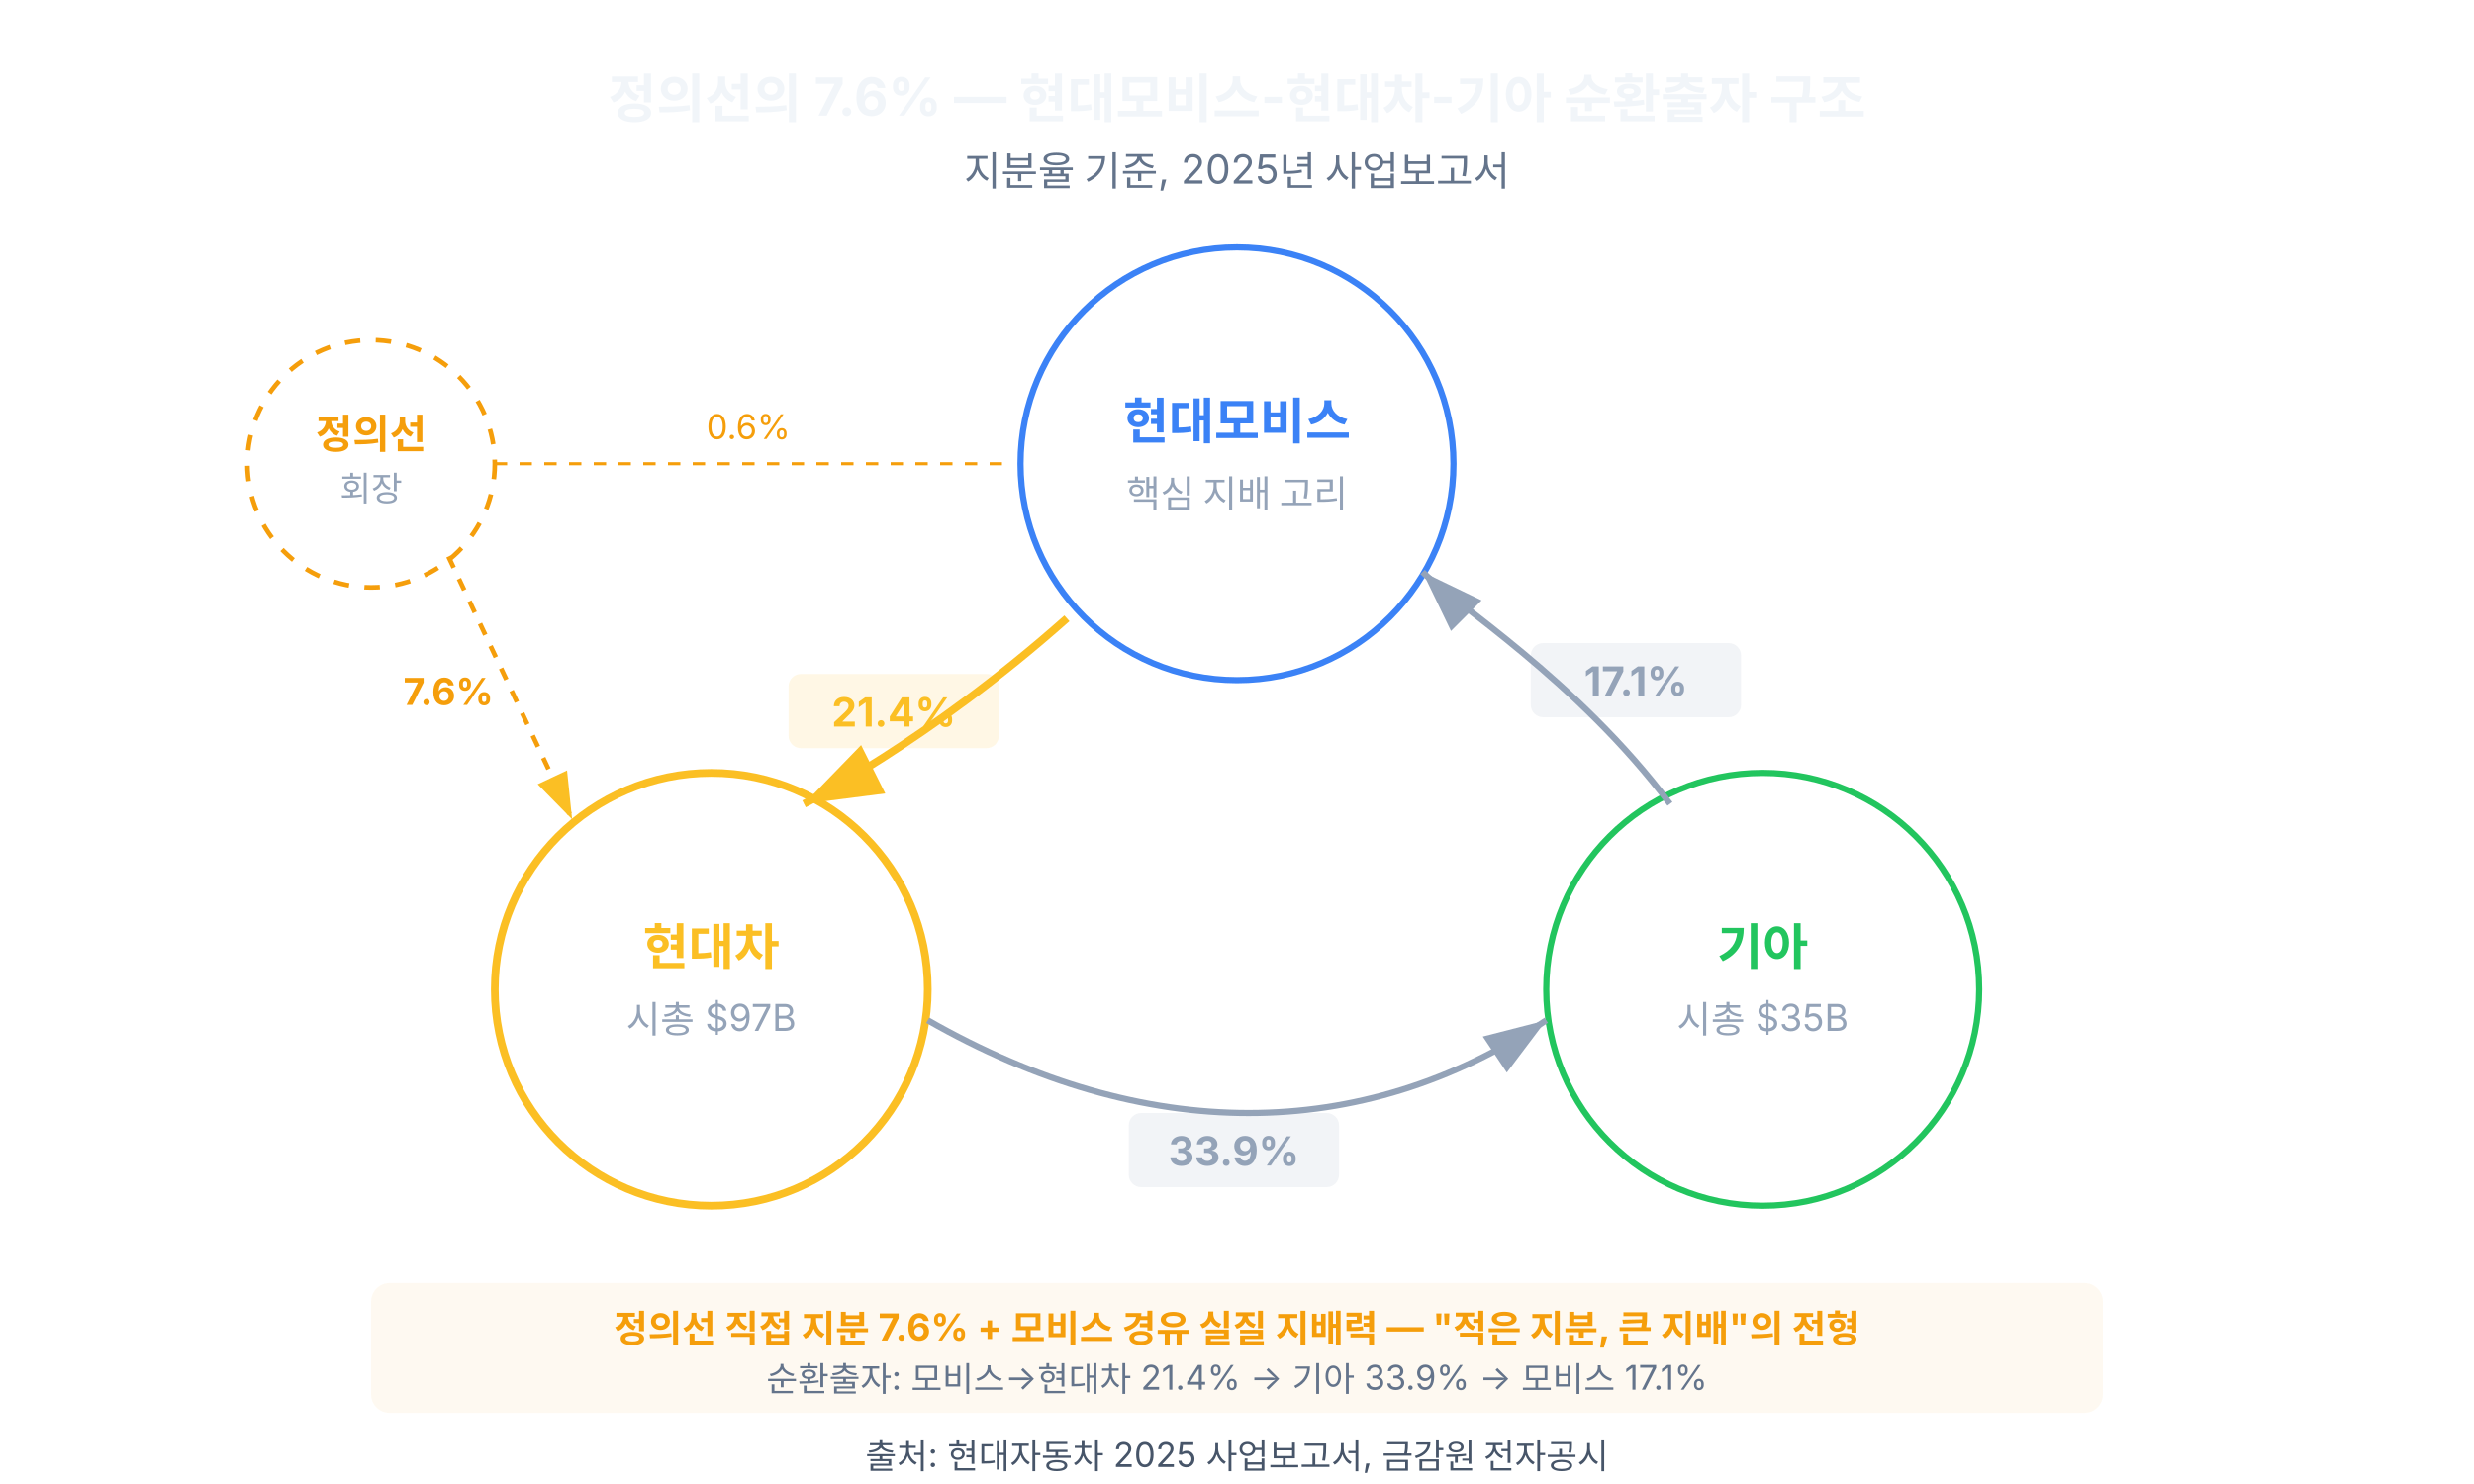
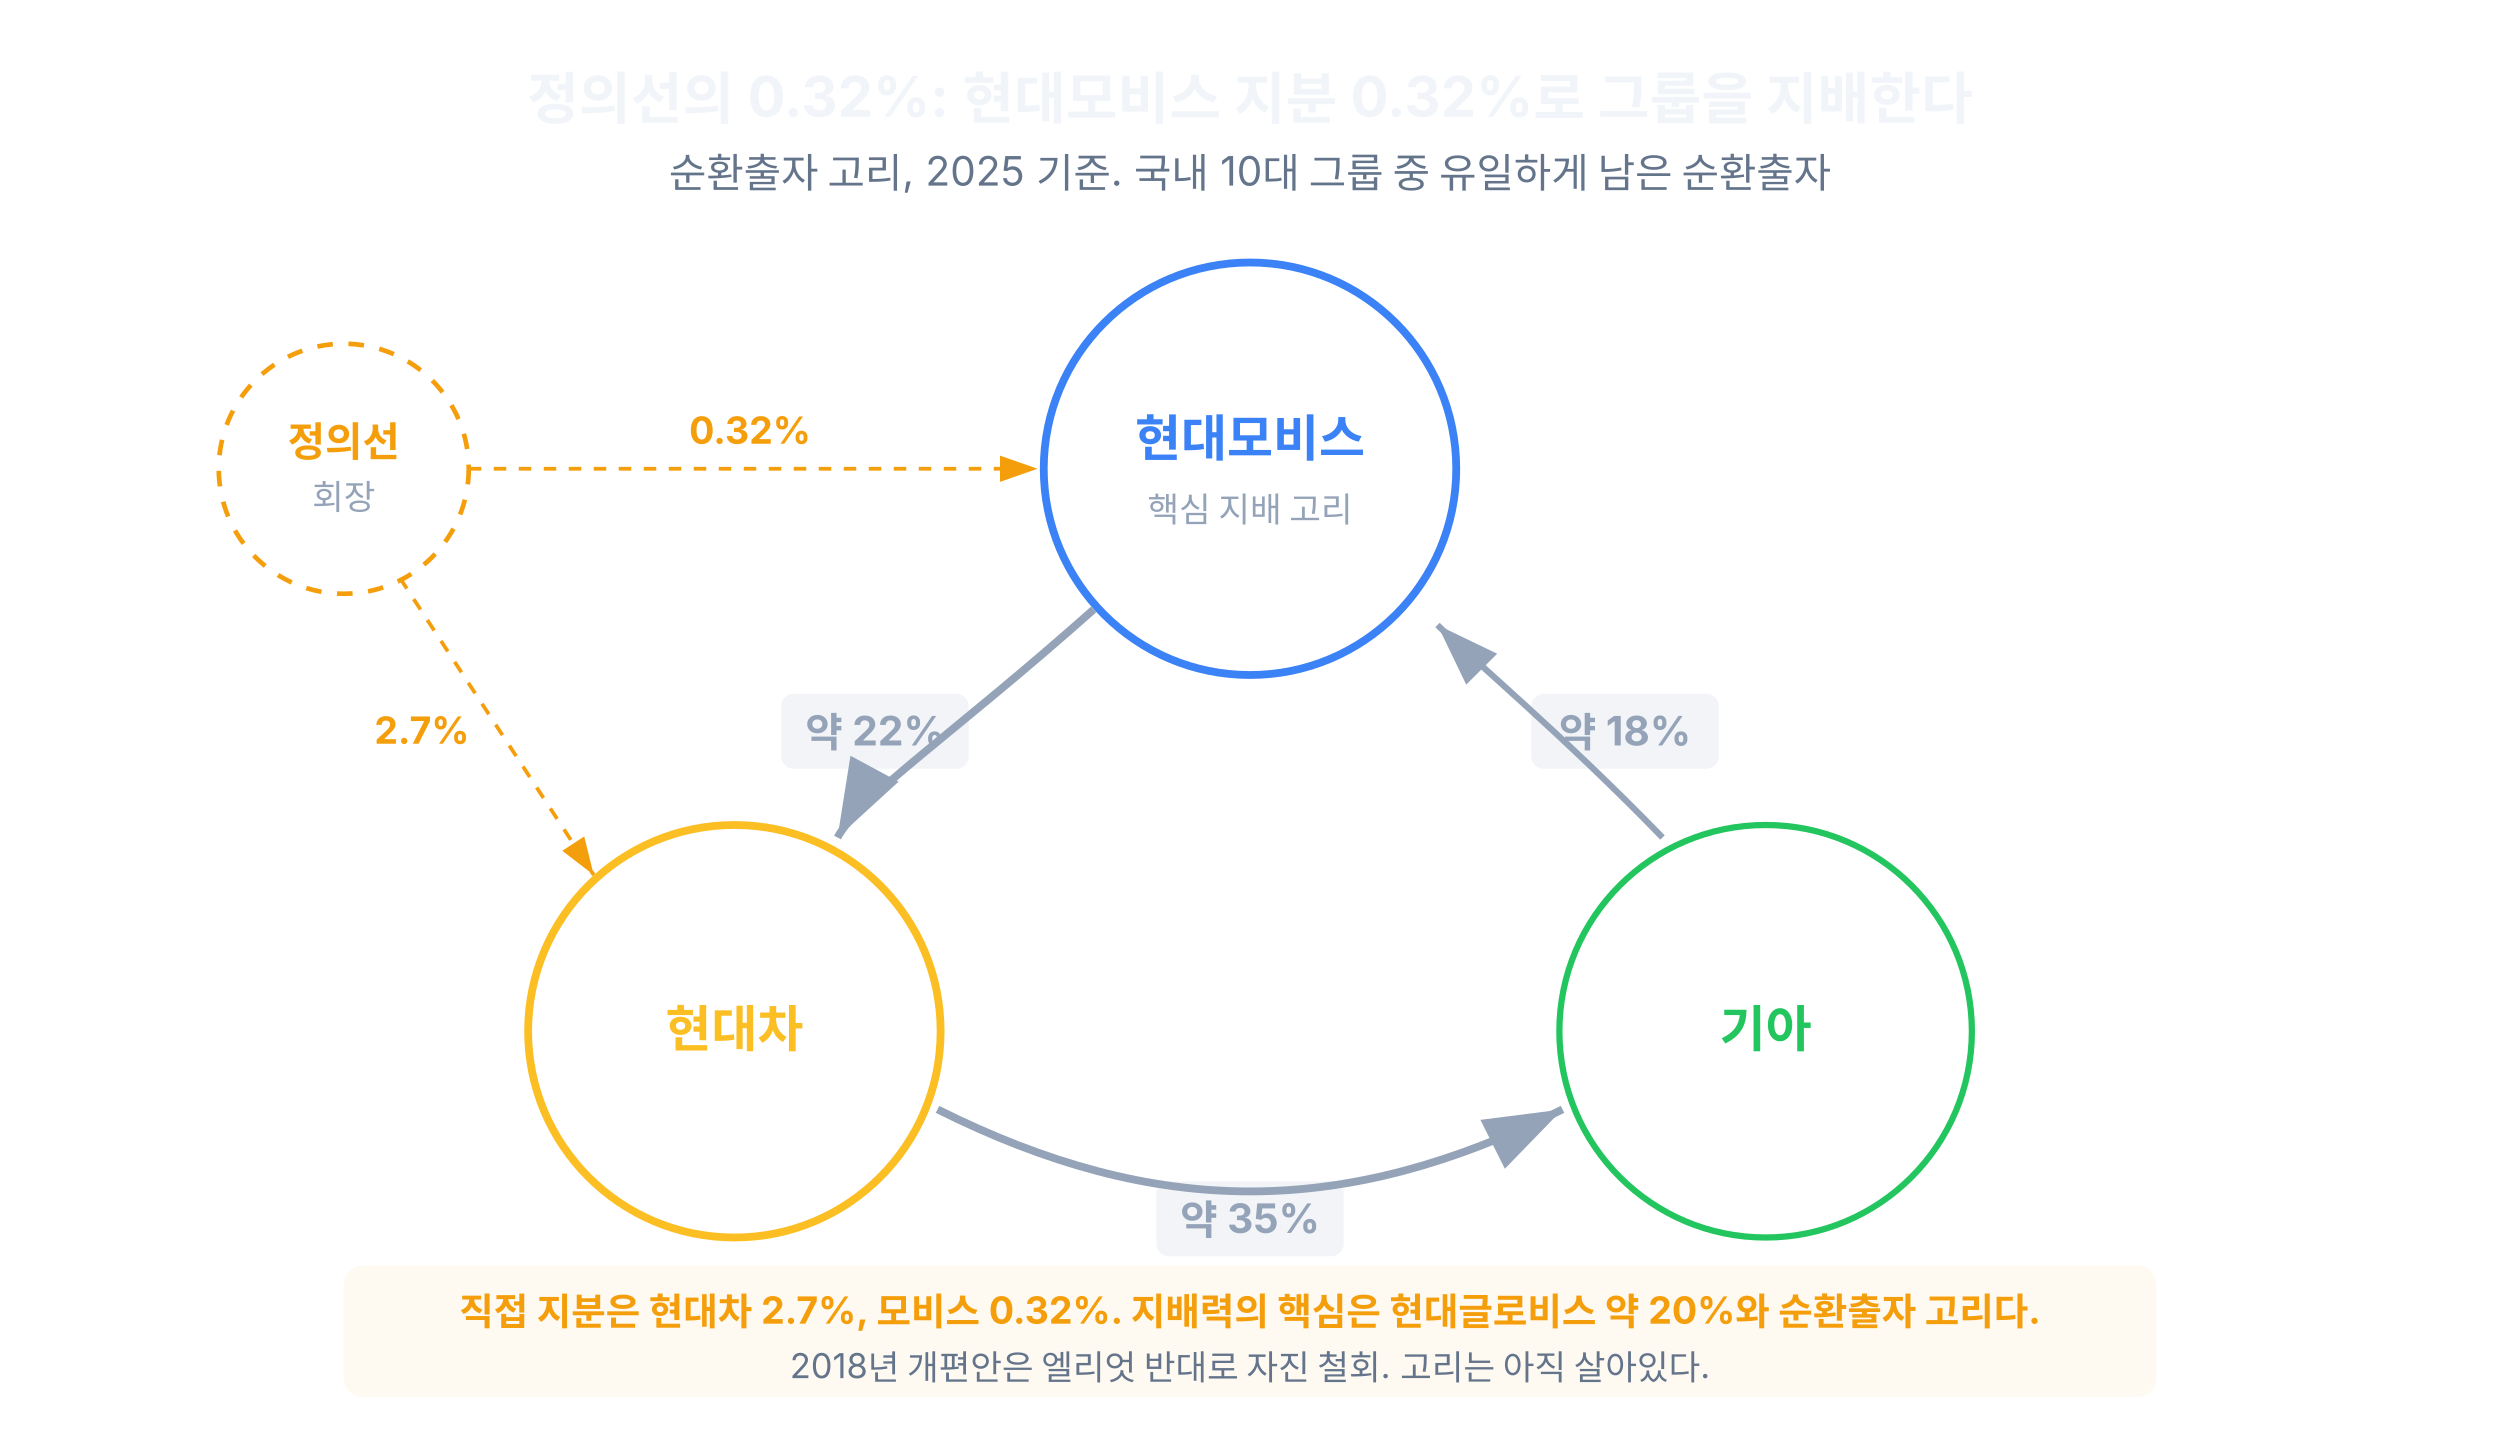
- <svg xmlns="http://www.w3.org/2000/svg" viewBox="0 0 800 480" style="background:#0a0e1a;font-family:-apple-system,'Segoe UI',sans-serif">
-   <text x="400" y="38" fill="#f1f5f9" font-size="17" font-weight="bold" text-anchor="middle">정의선의 7.6% — 현대모비스-현대차-기아 순환출자 구조</text>
-   <text x="400" y="60" fill="#64748b" font-size="13" text-anchor="middle">지분율 기준, 2025년 사업보고서</text>
+ <svg xmlns="http://www.w3.org/2000/svg" viewBox="0 0 800 460" style="background:#0a0e1a;font-family:-apple-system,'Segoe UI',sans-serif">
+   <text x="400" y="38" fill="#f1f5f9" font-size="18" font-weight="bold" text-anchor="middle">정의선의 0.32%: 현대모비스 지분 0.32%로 그룹을 지배한다</text>
+   <text x="400" y="60" fill="#64748b" font-size="13" text-anchor="middle">순환출자 고리, 2025 기준. 국내 10대 그룹 중 유일하게 남은 순환출자</text>
  <defs>
-     <marker id="arrowYellow" markerWidth="10" markerHeight="7" refX="10" refY="3.5" orient="auto">
-       <polygon points="0 0, 10 3.5, 0 7" fill="#fbbf24" />
-     </marker>
    <marker id="arrowSlate" markerWidth="10" markerHeight="7" refX="10" refY="3.5" orient="auto">
      <polygon points="0 0, 10 3.5, 0 7" fill="#94a3b8" />
    </marker>
+     <marker id="arrowAmber" markerWidth="10" markerHeight="7" refX="10" refY="3.5" orient="auto">
+       <polygon points="0 0, 10 3.5, 0 7" fill="#f59e0b" />
+     </marker>
  </defs>
-   <circle cx="230" cy="320" r="70" fill="none" stroke="#fbbf24" stroke-width="2.5" />
-   <text x="230" y="312" fill="#fbbf24" font-size="16" font-weight="bold" text-anchor="middle">현대차</text>
-   <text x="230" y="334" fill="#94a3b8" font-size="12" text-anchor="middle">시총 $97B</text>
-   <circle cx="400" cy="150" r="70" fill="none" stroke="#3b82f6" stroke-width="2" />
-   <text x="400" y="142" fill="#3b82f6" font-size="16" font-weight="bold" text-anchor="middle">현대모비스</text>
-   <text x="400" y="164" fill="#94a3b8" font-size="12" text-anchor="middle">핵심 지배 고리</text>
-   <circle cx="570" cy="320" r="70" fill="none" stroke="#22c55e" stroke-width="2" />
-   <text x="570" y="312" fill="#22c55e" font-size="16" font-weight="bold" text-anchor="middle">기아</text>
-   <text x="570" y="334" fill="#94a3b8" font-size="12" text-anchor="middle">시총 $35B</text>
-   <path d="M 345 200 C 300 240 260 260 260 260" fill="none" stroke="#fbbf24" stroke-width="2.5" marker-end="url(#arrowYellow)" />
-   <rect x="255" y="218" width="68" height="24" rx="4" fill="#fbbf24" opacity="0.12" />
-   <text x="289" y="235" fill="#fbbf24" font-size="13" font-weight="bold" text-anchor="middle">21.4%</text>
-   <path d="M 300 330 C 370 370 440 370 500 330" fill="none" stroke="#94a3b8" stroke-width="2" marker-end="url(#arrowSlate)" />
-   <rect x="365" y="360" width="68" height="24" rx="4" fill="#94a3b8" opacity="0.12" />
-   <text x="399" y="377" fill="#94a3b8" font-size="13" font-weight="bold" text-anchor="middle">33.9%</text>
-   <path d="M 540 260 C 510 220 470 195 460 185" fill="none" stroke="#94a3b8" stroke-width="2" marker-end="url(#arrowSlate)" />
-   <rect x="495" y="208" width="68" height="24" rx="4" fill="#94a3b8" opacity="0.12" />
-   <text x="529" y="225" fill="#94a3b8" font-size="13" font-weight="bold" text-anchor="middle">17.1%</text>
-   <circle cx="120" cy="150" r="40" fill="none" stroke="#f59e0b" stroke-width="1.5" stroke-dasharray="5" />
-   <text x="120" y="145" fill="#f59e0b" font-size="13" font-weight="bold" text-anchor="middle">정의선</text>
-   <text x="120" y="162" fill="#94a3b8" font-size="11" text-anchor="middle">회장</text>
-   <line x1="145" y1="180" x2="185" y2="265" stroke="#f59e0b" stroke-width="1.5" stroke-dasharray="4" marker-end="url(#arrowYellow)" />
-   <text x="145" y="228" fill="#f59e0b" font-size="12" font-weight="bold" text-anchor="middle">7.6%</text>
-   <line x1="160" y1="150" x2="325" y2="150" stroke="#f59e0b" stroke-width="1" stroke-dasharray="4" />
-   <text x="242" y="142" fill="#f59e0b" font-size="11" text-anchor="middle">0.6%</text>
-   <rect x="120" y="415" width="560" height="42" rx="6" fill="#f59e0b" opacity="0.06" />
-   <text x="400" y="434" fill="#f59e0b" font-size="12" font-weight="bold" text-anchor="middle">정의선 직접 지분 7.6% + 모비스 경유 실질 지배력 — "적은 지분, 큰 지배"의 전형</text>
-   <text x="400" y="450" fill="#64748b" font-size="11" text-anchor="middle">순환출자: 모비스→현대차 21.4% → 기아 33.9% → 모비스 17.1%</text>
-   <text x="400" y="475" fill="#475569" font-size="11" text-anchor="middle">출처: 현대자동차 2025 사업보고서, 금감원 전자공시</text>
+   <circle cx="400" cy="150" r="66" fill="none" stroke="#3b82f6" stroke-width="2.5" />
+   <text x="400" y="146" fill="#3b82f6" font-size="16" font-weight="bold" text-anchor="middle">현대모비스</text>
+   <text x="400" y="167" fill="#94a3b8" font-size="11" text-anchor="middle">핵심 지배 고리</text>
+   <circle cx="235" cy="330" r="66" fill="none" stroke="#fbbf24" stroke-width="2.5" />
+   <text x="235" y="335" fill="#fbbf24" font-size="16" font-weight="bold" text-anchor="middle">현대차</text>
+   <circle cx="565" cy="330" r="66" fill="none" stroke="#22c55e" stroke-width="2" />
+   <text x="565" y="335" fill="#22c55e" font-size="16" font-weight="bold" text-anchor="middle">기아</text>
+   <path d="M 350 195 C 305 235 275 255 268 268" fill="none" stroke="#94a3b8" stroke-width="2.5" marker-end="url(#arrowSlate)" />
+   <rect x="250" y="222" width="60" height="24" rx="4" fill="#94a3b8" opacity="0.12" />
+   <text x="280" y="239" fill="#94a3b8" font-size="13" font-weight="bold" text-anchor="middle">약 22%</text>
+   <path d="M 300 355 C 370 390 430 390 500 355" fill="none" stroke="#94a3b8" stroke-width="2.5" marker-end="url(#arrowSlate)" />
+   <rect x="370" y="378" width="60" height="24" rx="4" fill="#94a3b8" opacity="0.12" />
+   <text x="400" y="395" fill="#94a3b8" font-size="13" font-weight="bold" text-anchor="middle">약 35%</text>
+   <path d="M 532 268 C 500 235 470 210 460 200" fill="none" stroke="#94a3b8" stroke-width="2" marker-end="url(#arrowSlate)" />
+   <rect x="490" y="222" width="60" height="24" rx="4" fill="#94a3b8" opacity="0.12" />
+   <text x="520" y="239" fill="#94a3b8" font-size="13" font-weight="bold" text-anchor="middle">약 18%</text>
+   <circle cx="110" cy="150" r="40" fill="none" stroke="#f59e0b" stroke-width="1.5" stroke-dasharray="5" />
+   <text x="110" y="146" fill="#f59e0b" font-size="13" font-weight="bold" text-anchor="middle">정의선</text>
+   <text x="110" y="163" fill="#94a3b8" font-size="11" text-anchor="middle">회장</text>
+   <line x1="150" y1="150" x2="332" y2="150" stroke="#f59e0b" stroke-width="1.2" stroke-dasharray="4" marker-end="url(#arrowAmber)" />
+   <text x="240" y="142" fill="#f59e0b" font-size="12" font-weight="bold" text-anchor="middle">0.32%</text>
+   <line x1="128" y1="185" x2="190" y2="280" stroke="#f59e0b" stroke-width="1.2" stroke-dasharray="4" marker-end="url(#arrowAmber)" />
+   <text x="135" y="238" fill="#f59e0b" font-size="12" font-weight="bold" text-anchor="middle">2.7%</text>
+   <rect x="110" y="405" width="580" height="42" rx="6" fill="#f59e0b" opacity="0.06" />
+   <text x="400" y="424" fill="#f59e0b" font-size="12" font-weight="bold" text-anchor="middle">직접 지분은 현대차 2.7%, 모비스 0.32%. 지배력의 핵심은 현대글로비스 약 20%와 순환출자 고리다.</text>
+   <text x="400" y="441" fill="#64748b" font-size="11" text-anchor="middle">2018년 개편안은 엘리엇 반대로 자진 철회. 고리는 아직 살아있다.</text>
</svg>
